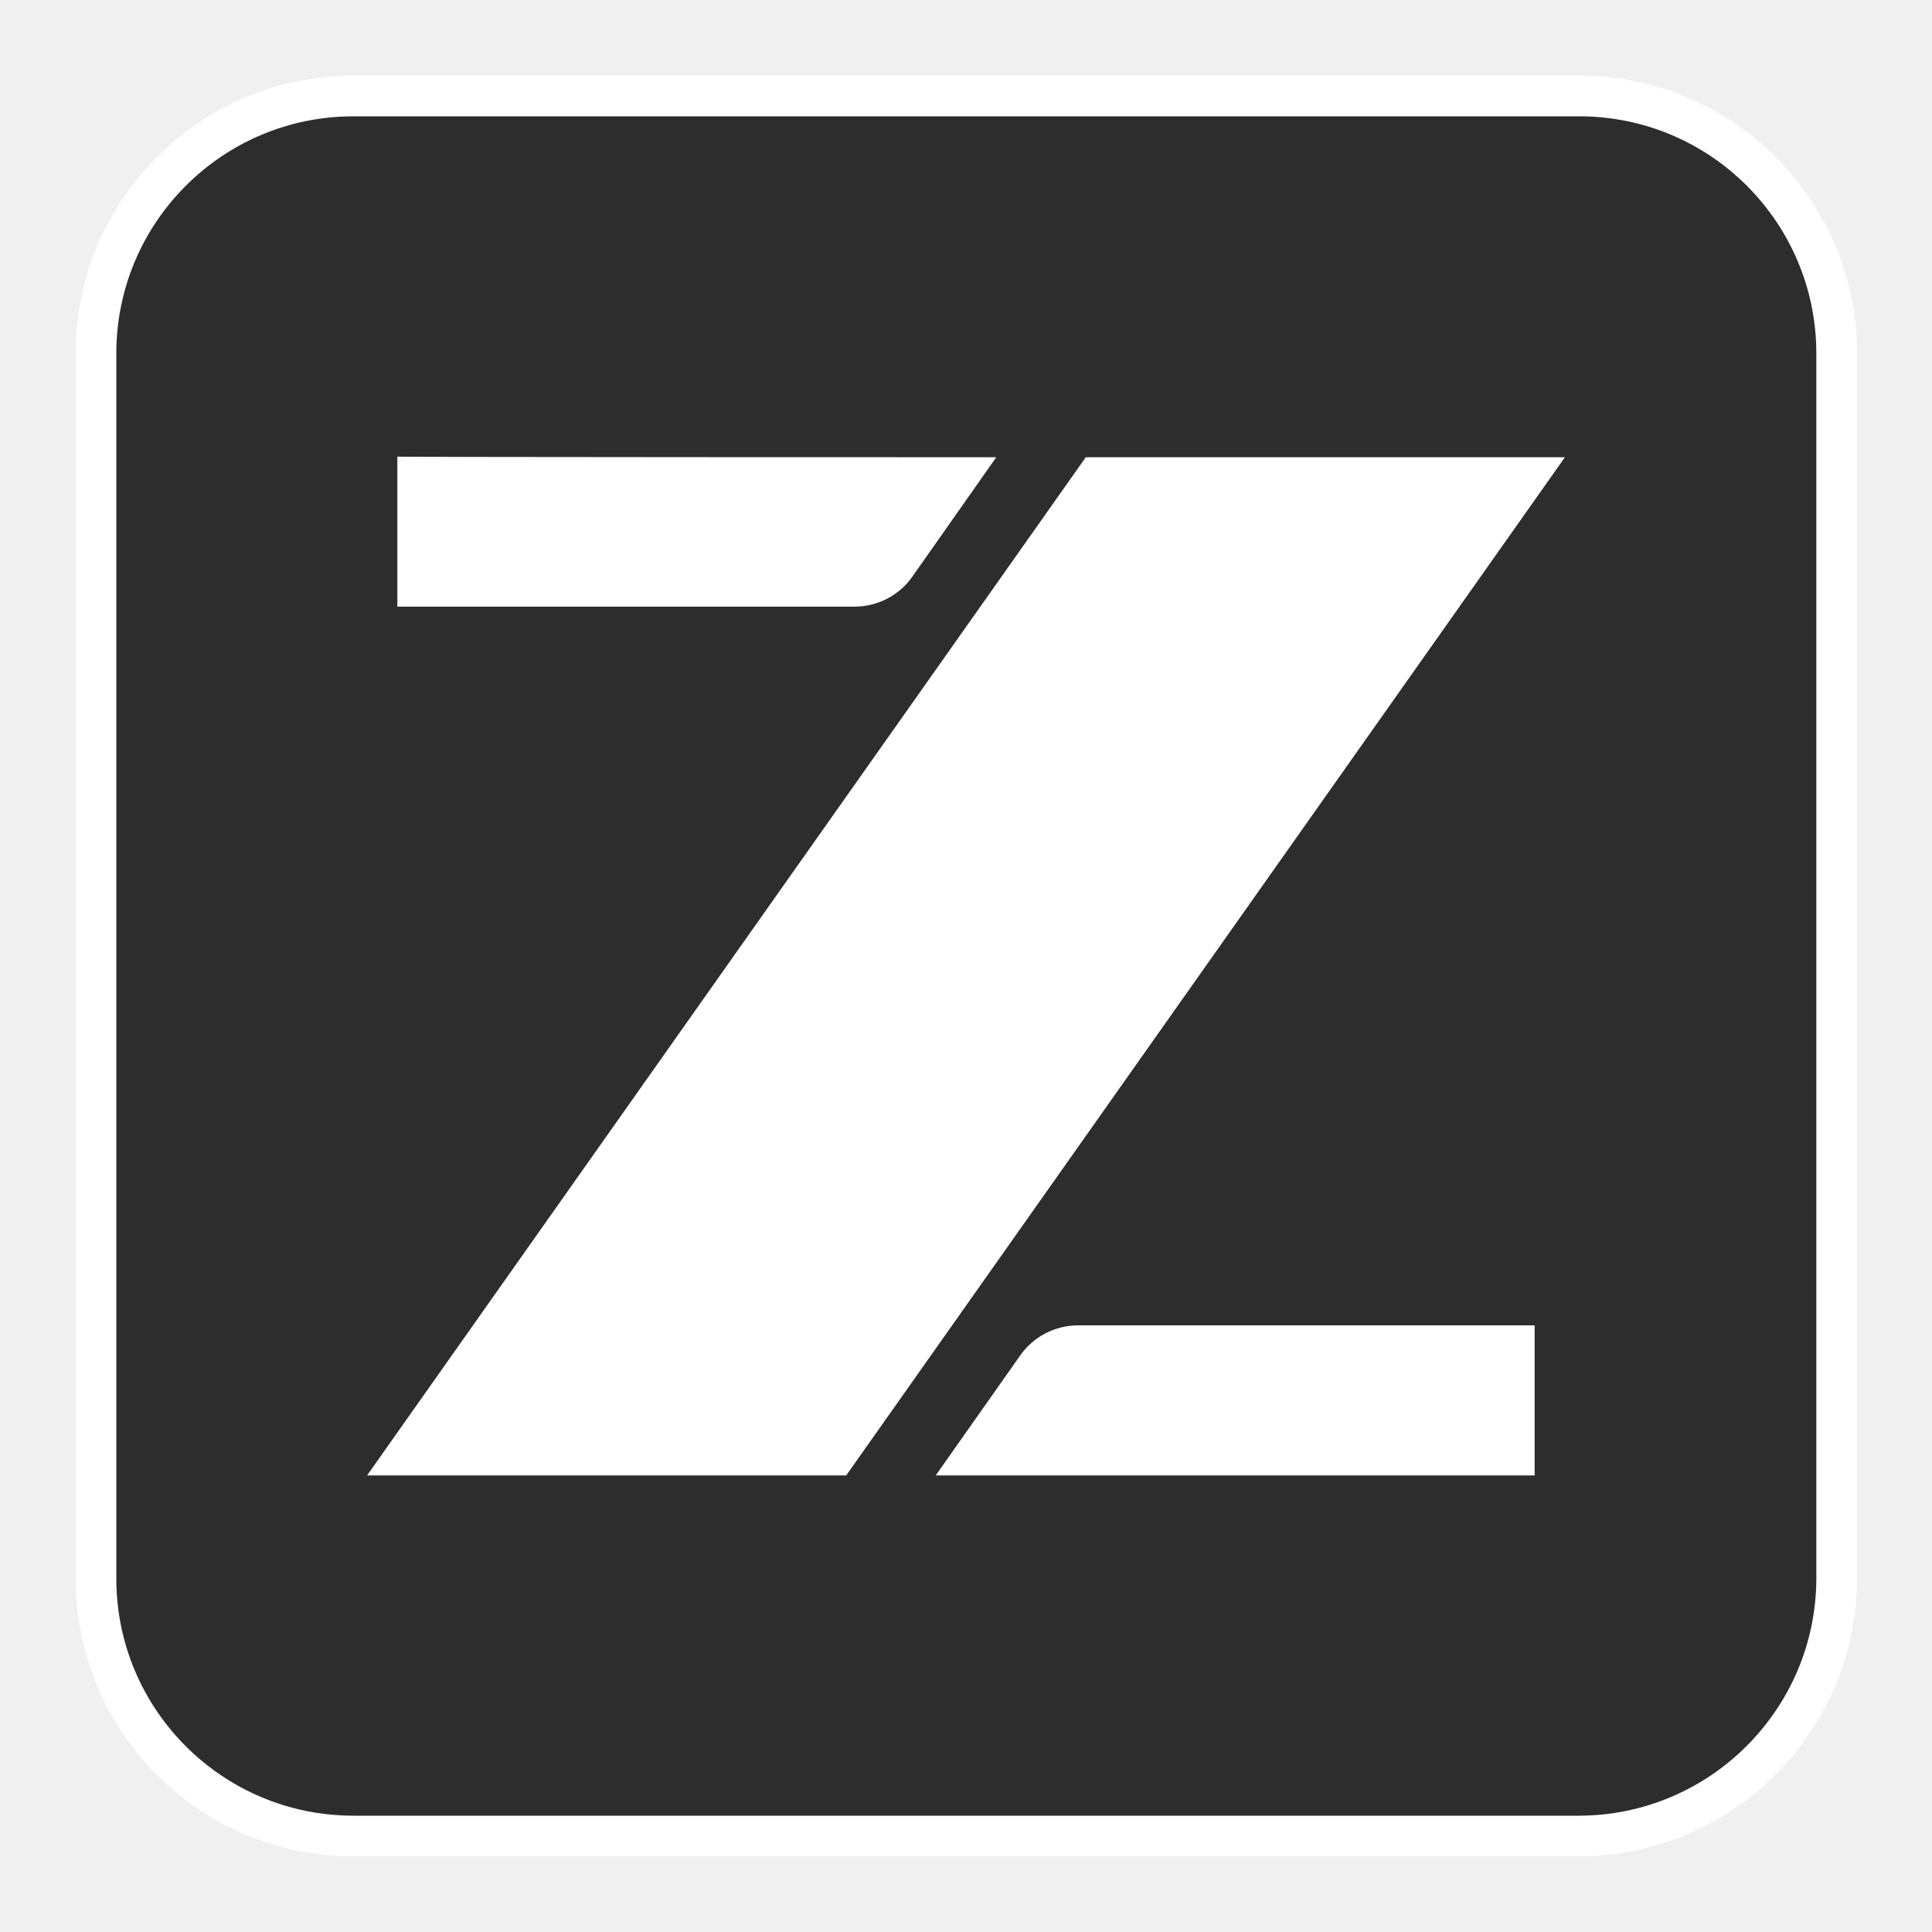
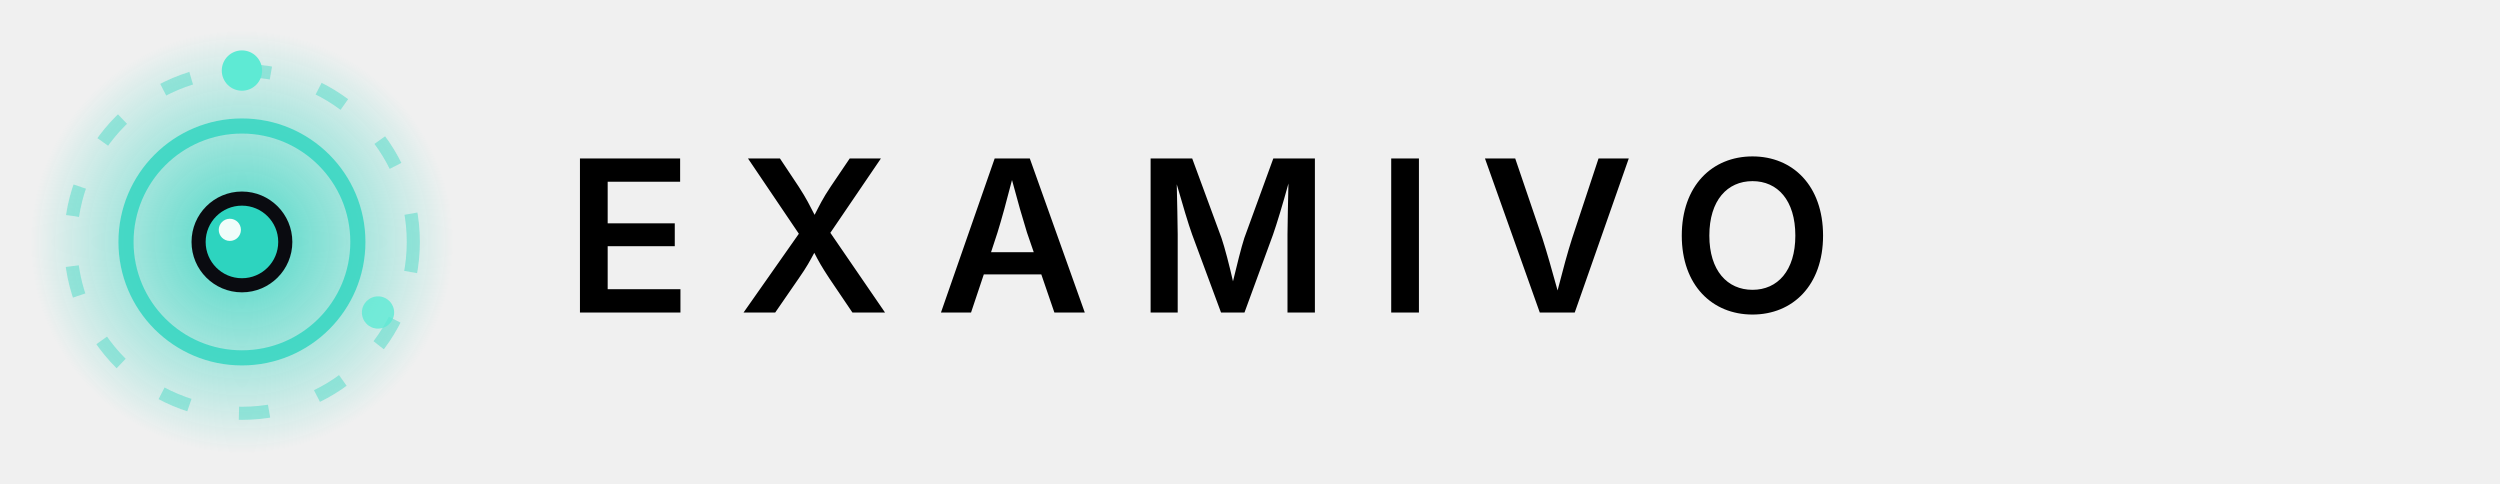
- <svg xmlns="http://www.w3.org/2000/svg" version="1.1" x="0px" y="0px" viewBox="0 0 30 30" style="enable-background:new 0 0 30 30;" xml:space="preserve">
+ <svg xmlns="http://www.w3.org/2000/svg" width="248" height="48" viewBox="0 0 248 48" fill="none" role="img" aria-label="EXAMIVO">
  <defs>
-     <style type="text/css">
-     .st194{fill:#2D2D2D;stroke:#FFFFFF;stroke-width:0.632;stroke-miterlimit:10;}
-     .st23{fill:#FFFFFF;}
- 
-     .z-breathe {
-       animation: breathe 2.5s ease-in-out infinite;
-     }
- 
-     @keyframes breathe {
-       0%, 100% { opacity: 0.7; }
-       50% { opacity: 1; }
-     }
-   </style>
+     <radialGradient id="lgGlow" cx="50%" cy="50%" r="50%">
+       <stop offset="0%" stop-color="#2DD4BF" stop-opacity="0.85" />
+       <stop offset="100%" stop-color="#2DD4BF" stop-opacity="0" />
+     </radialGradient>
  </defs>
-   <g>
-     <path class="st194" d="M24.51,28.51H5.49c-2.21,0-4-1.79-4-4V5.49c0-2.21,1.79-4,4-4h19.03c2.21,0,4,1.79,4,4v19.03     C28.51,26.72,26.72,28.51,24.51,28.51z" />
-     <g class="z-breathe">
-       <path class="st23" d="M15.47,7.1l-1.3,1.85c-0.2,0.29-0.54,0.47-0.9,0.47h-7.1V7.09C6.16,7.1,15.47,7.1,15.47,7.1z" />
-       <polygon class="st23" points="24.3,7.1 13.14,22.91 5.7,22.91 16.86,7.1" />
-       <path class="st23" d="M14.53,22.91l1.31-1.86c0.2-0.29,0.54-0.47,0.9-0.47h7.09v2.33H14.53z" />
-     </g>
+   <g transform="translate(2,2)">
+     <circle cx="22" cy="22" r="21" fill="url(#lgGlow)" />
+     <circle cx="22" cy="22" r="17" fill="none" stroke="#2DD4BF" stroke-opacity="0.4" stroke-width="1.3" stroke-dasharray="3 5" />
+     <circle cx="22" cy="22" r="11.5" fill="none" stroke="#2DD4BF" stroke-opacity="0.8" stroke-width="1.5" />
+     <circle cx="22" cy="22" r="5" fill="#0A0B10" />
+     <circle cx="22" cy="22" r="3.6" fill="#2DD4BF" />
+     <circle cx="20.8" cy="20.8" r="1.1" fill="#F0FDFA" />
+     <circle cx="22" cy="5" r="2" fill="#5EEAD4" />
+     <circle cx="35.5" cy="29" r="1.6" fill="#5EEAD4" fill-opacity="0.8" />
  </g>
+   <text x="56" y="31" font-family="'Space Grotesk','Inter',system-ui,sans-serif" font-size="21" font-weight="600" letter-spacing="4.5" fill="currentColor">EXAMIVO</text>
</svg>
